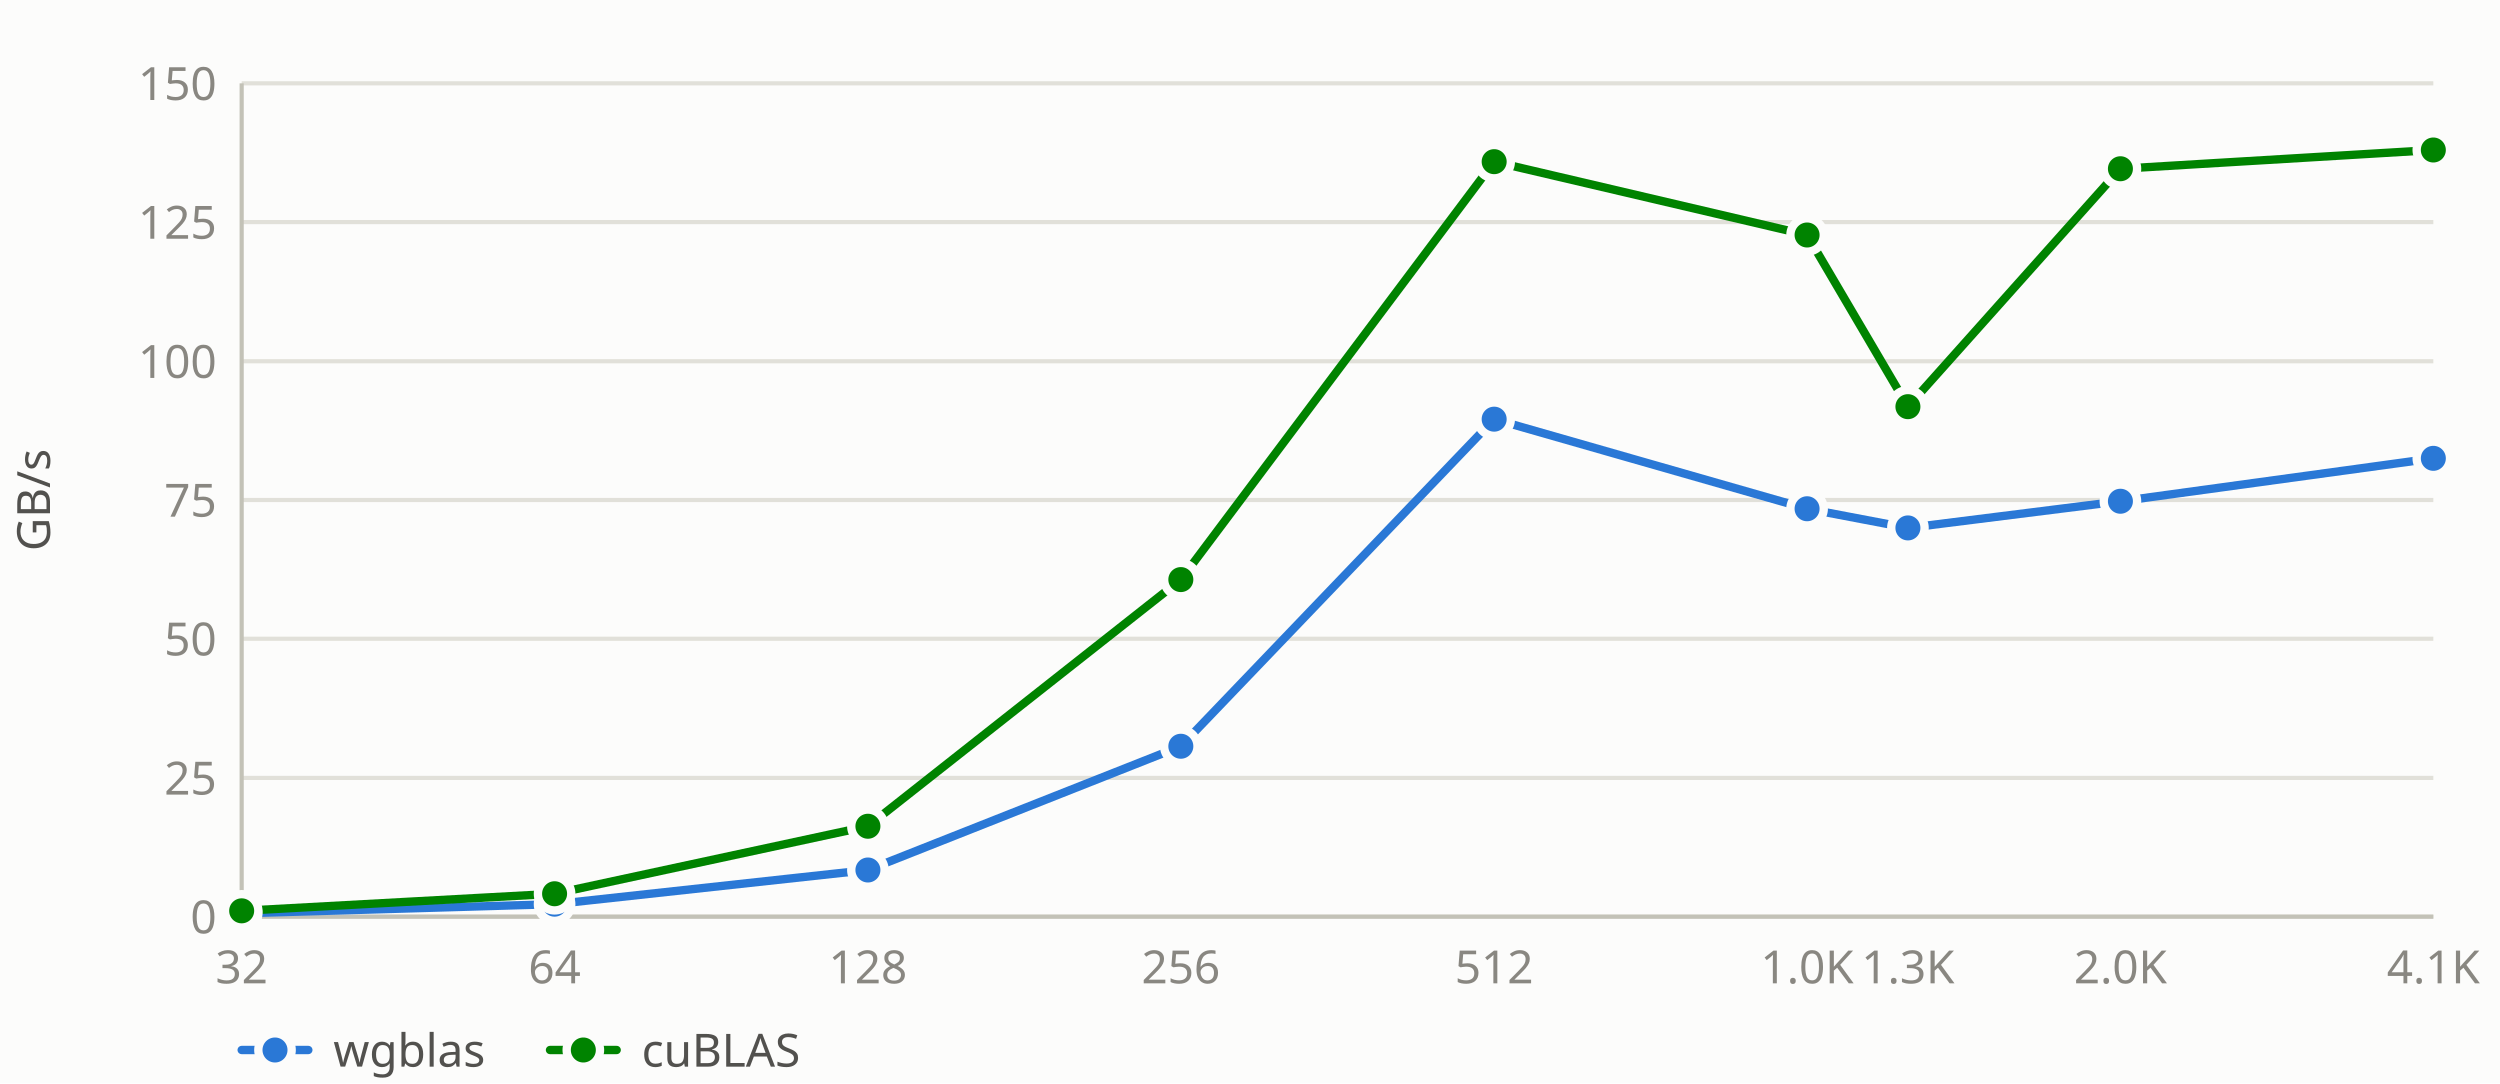
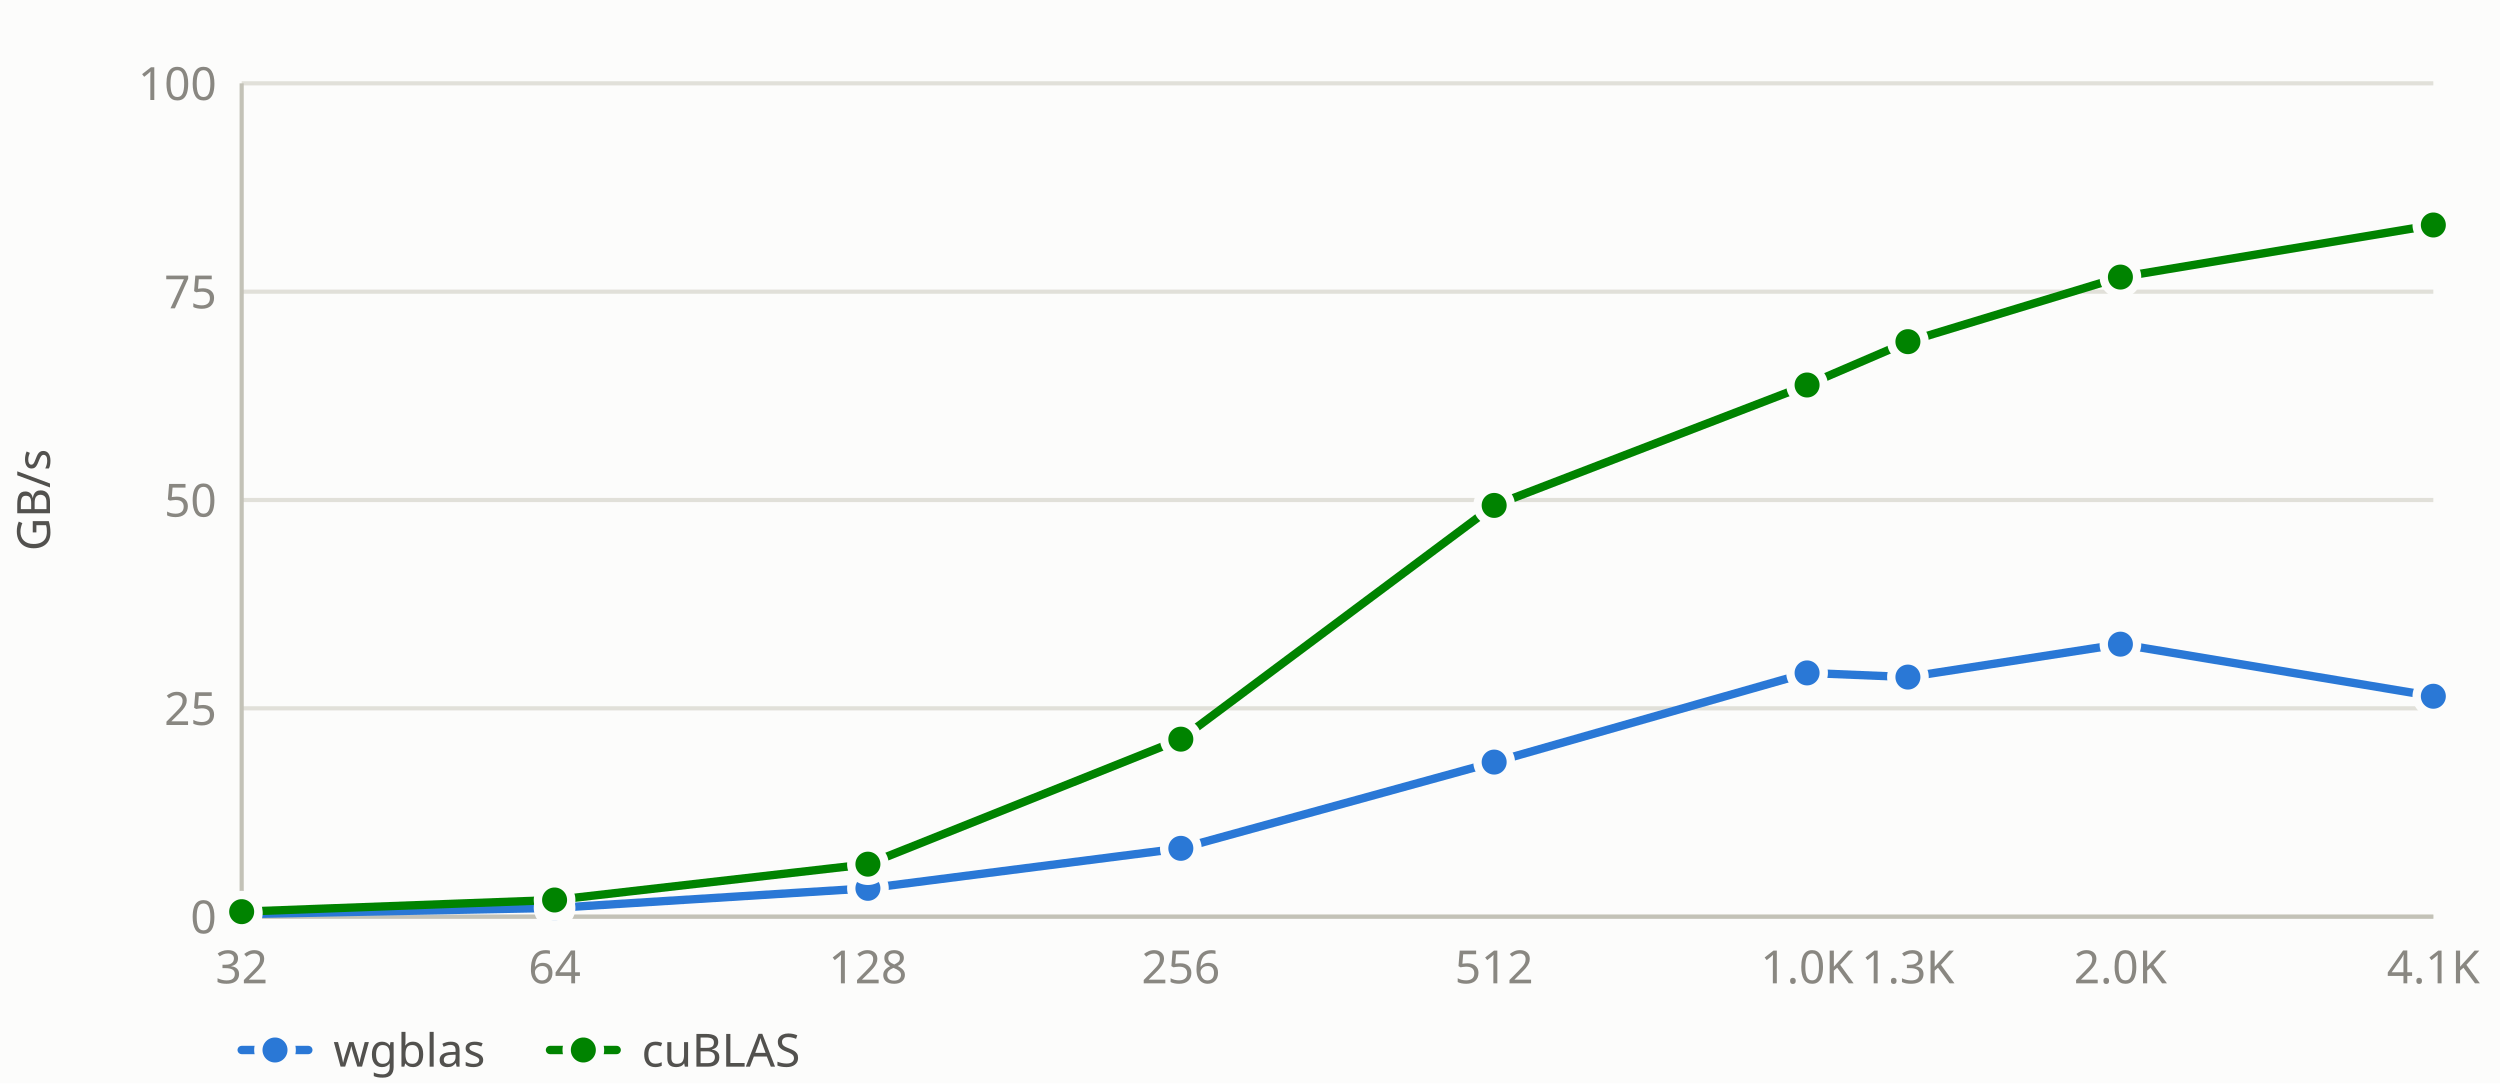
- <svg xmlns="http://www.w3.org/2000/svg" id="bc-ssyr-default-nvidia_geforce_gtx_1650-gbs" viewBox="0 0 600 260" width="600" height="260" role="img" aria-label="GB/s vs n">
-   <style>#bc-ssyr-default-nvidia_geforce_gtx_1650-gbs .bg{fill:#fcfcfb}#bc-ssyr-default-nvidia_geforce_gtx_1650-gbs .gr{stroke:#e1e0d9;stroke-width:1;fill:none}#bc-ssyr-default-nvidia_geforce_gtx_1650-gbs .ax{stroke:#c3c2b7;stroke-width:1;fill:none}#bc-ssyr-default-nvidia_geforce_gtx_1650-gbs .at{fill:#898781;font:11px/1 system-ui,sans-serif}#bc-ssyr-default-nvidia_geforce_gtx_1650-gbs .lt{fill:#52514e;font:11px/1 system-ui,sans-serif}#bc-ssyr-default-nvidia_geforce_gtx_1650-gbs .ln1{stroke:#2a78d6;fill:none;stroke-width:2;stroke-linejoin:round;stroke-linecap:round}#bc-ssyr-default-nvidia_geforce_gtx_1650-gbs .mk1{fill:#2a78d6;stroke:#fcfcfb;stroke-width:2}#bc-ssyr-default-nvidia_geforce_gtx_1650-gbs .ln2{stroke:#008300;fill:none;stroke-width:2;stroke-linejoin:round;stroke-linecap:round}#bc-ssyr-default-nvidia_geforce_gtx_1650-gbs .mk2{fill:#008300;stroke:#fcfcfb;stroke-width:2}@media(prefers-color-scheme:dark){#bc-ssyr-default-nvidia_geforce_gtx_1650-gbs .bg{fill:#1a1a19}#bc-ssyr-default-nvidia_geforce_gtx_1650-gbs .gr{stroke:#2c2c2a}#bc-ssyr-default-nvidia_geforce_gtx_1650-gbs .ax{stroke:#383835}#bc-ssyr-default-nvidia_geforce_gtx_1650-gbs .at{fill:#898781}#bc-ssyr-default-nvidia_geforce_gtx_1650-gbs .lt{fill:#c3c2b7}#bc-ssyr-default-nvidia_geforce_gtx_1650-gbs .ln1{stroke:#3987e5}#bc-ssyr-default-nvidia_geforce_gtx_1650-gbs .mk1{fill:#3987e5;stroke:#1a1a19}#bc-ssyr-default-nvidia_geforce_gtx_1650-gbs .ln2{stroke:#008300}#bc-ssyr-default-nvidia_geforce_gtx_1650-gbs .mk2{fill:#008300;stroke:#1a1a19}}:root[data-theme=dark] #bc-ssyr-default-nvidia_geforce_gtx_1650-gbs .bg{fill:#1a1a19}:root[data-theme=dark] #bc-ssyr-default-nvidia_geforce_gtx_1650-gbs .gr{stroke:#2c2c2a}:root[data-theme=dark] #bc-ssyr-default-nvidia_geforce_gtx_1650-gbs .ax{stroke:#383835}:root[data-theme=dark] #bc-ssyr-default-nvidia_geforce_gtx_1650-gbs .lt{fill:#c3c2b7}:root[data-theme=dark] #bc-ssyr-default-nvidia_geforce_gtx_1650-gbs .ln1{stroke:#3987e5}:root[data-theme=dark] #bc-ssyr-default-nvidia_geforce_gtx_1650-gbs .mk1{fill:#3987e5;stroke:#1a1a19}:root[data-theme=dark] #bc-ssyr-default-nvidia_geforce_gtx_1650-gbs .mk2{stroke:#1a1a19}</style>
+ <svg xmlns="http://www.w3.org/2000/svg" id="bc-ssymv-default-nvidia_geforce_gtx_1650-gbs" viewBox="0 0 600 260" width="600" height="260" role="img" aria-label="GB/s vs n">
+   <style>#bc-ssymv-default-nvidia_geforce_gtx_1650-gbs .bg{fill:#fcfcfb}#bc-ssymv-default-nvidia_geforce_gtx_1650-gbs .gr{stroke:#e1e0d9;stroke-width:1;fill:none}#bc-ssymv-default-nvidia_geforce_gtx_1650-gbs .ax{stroke:#c3c2b7;stroke-width:1;fill:none}#bc-ssymv-default-nvidia_geforce_gtx_1650-gbs .at{fill:#898781;font:11px/1 system-ui,sans-serif}#bc-ssymv-default-nvidia_geforce_gtx_1650-gbs .lt{fill:#52514e;font:11px/1 system-ui,sans-serif}#bc-ssymv-default-nvidia_geforce_gtx_1650-gbs .ln1{stroke:#2a78d6;fill:none;stroke-width:2;stroke-linejoin:round;stroke-linecap:round}#bc-ssymv-default-nvidia_geforce_gtx_1650-gbs .mk1{fill:#2a78d6;stroke:#fcfcfb;stroke-width:2}#bc-ssymv-default-nvidia_geforce_gtx_1650-gbs .ln2{stroke:#008300;fill:none;stroke-width:2;stroke-linejoin:round;stroke-linecap:round}#bc-ssymv-default-nvidia_geforce_gtx_1650-gbs .mk2{fill:#008300;stroke:#fcfcfb;stroke-width:2}@media(prefers-color-scheme:dark){#bc-ssymv-default-nvidia_geforce_gtx_1650-gbs .bg{fill:#1a1a19}#bc-ssymv-default-nvidia_geforce_gtx_1650-gbs .gr{stroke:#2c2c2a}#bc-ssymv-default-nvidia_geforce_gtx_1650-gbs .ax{stroke:#383835}#bc-ssymv-default-nvidia_geforce_gtx_1650-gbs .at{fill:#898781}#bc-ssymv-default-nvidia_geforce_gtx_1650-gbs .lt{fill:#c3c2b7}#bc-ssymv-default-nvidia_geforce_gtx_1650-gbs .ln1{stroke:#3987e5}#bc-ssymv-default-nvidia_geforce_gtx_1650-gbs .mk1{fill:#3987e5;stroke:#1a1a19}#bc-ssymv-default-nvidia_geforce_gtx_1650-gbs .ln2{stroke:#008300}#bc-ssymv-default-nvidia_geforce_gtx_1650-gbs .mk2{fill:#008300;stroke:#1a1a19}}:root[data-theme=dark] #bc-ssymv-default-nvidia_geforce_gtx_1650-gbs .bg{fill:#1a1a19}:root[data-theme=dark] #bc-ssymv-default-nvidia_geforce_gtx_1650-gbs .gr{stroke:#2c2c2a}:root[data-theme=dark] #bc-ssymv-default-nvidia_geforce_gtx_1650-gbs .ax{stroke:#383835}:root[data-theme=dark] #bc-ssymv-default-nvidia_geforce_gtx_1650-gbs .lt{fill:#c3c2b7}:root[data-theme=dark] #bc-ssymv-default-nvidia_geforce_gtx_1650-gbs .ln1{stroke:#3987e5}:root[data-theme=dark] #bc-ssymv-default-nvidia_geforce_gtx_1650-gbs .mk1{fill:#3987e5;stroke:#1a1a19}:root[data-theme=dark] #bc-ssymv-default-nvidia_geforce_gtx_1650-gbs .mk2{stroke:#1a1a19}</style>
  <rect class="bg" width="600" height="260" />
  <line class="gr" x1="58" y1="220.0" x2="584" y2="220.0" />
-   <line class="gr" x1="58" y1="186.7" x2="584" y2="186.7" />
-   <line class="gr" x1="58" y1="153.3" x2="584" y2="153.3" />
+   <line class="gr" x1="58" y1="170.0" x2="584" y2="170.0" />
  <line class="gr" x1="58" y1="120.0" x2="584" y2="120.0" />
-   <line class="gr" x1="58" y1="86.7" x2="584" y2="86.7" />
-   <line class="gr" x1="58" y1="53.3" x2="584" y2="53.3" />
+   <line class="gr" x1="58" y1="70.0" x2="584" y2="70.0" />
  <line class="gr" x1="58" y1="20.0" x2="584" y2="20.0" />
  <line class="ax" x1="58" y1="20" x2="58" y2="220" />
  <line class="ax" x1="58" y1="220" x2="584" y2="220" />
  <text class="at" x="52" y="224.0" text-anchor="end">0</text>
-   <text class="at" x="52" y="190.7" text-anchor="end">25</text>
-   <text class="at" x="52" y="157.3" text-anchor="end">50</text>
-   <text class="at" x="52" y="124.0" text-anchor="end">75</text>
-   <text class="at" x="52" y="90.7" text-anchor="end">100</text>
-   <text class="at" x="52" y="57.3" text-anchor="end">125</text>
-   <text class="at" x="52" y="24.0" text-anchor="end">150</text>
+   <text class="at" x="52" y="174.0" text-anchor="end">25</text>
+   <text class="at" x="52" y="124.0" text-anchor="end">50</text>
+   <text class="at" x="52" y="74.0" text-anchor="end">75</text>
+   <text class="at" x="52" y="24.0" text-anchor="end">100</text>
  <text class="lt" x="12" y="120.0" text-anchor="middle" transform="rotate(-90 12 120.0)">GB/s</text>
  <text class="at" x="58.0" y="236" text-anchor="middle">32</text>
  <text class="at" x="133.1" y="236" text-anchor="middle">64</text>
  <text class="at" x="208.3" y="236" text-anchor="middle">128</text>
  <text class="at" x="283.4" y="236" text-anchor="middle">256</text>
  <text class="at" x="358.6" y="236" text-anchor="middle">512</text>
  <text class="at" x="433.7" y="236" text-anchor="middle">1.0K</text>
  <text class="at" x="457.9" y="236" text-anchor="middle">1.3K</text>
  <text class="at" x="508.9" y="236" text-anchor="middle">2.0K</text>
  <text class="at" x="584.0" y="236" text-anchor="middle">4.1K</text>
-   <polyline class="ln1" points="58.0,219.2 133.1,217.0 208.3,208.8 283.4,179.1 358.6,100.6 433.7,122.1 457.9,126.7 508.9,120.3 584.0,110.0" />
-   <polyline class="ln2" points="58.0,218.6 133.1,214.5 208.3,198.3 283.4,139.1 358.6,38.8 433.7,56.4 457.9,97.6 508.9,40.5 584.0,36.0" />
-   <circle class="mk1" cx="58.0" cy="219.2" r="4" />
-   <circle class="mk1" cx="133.1" cy="217.0" r="4" />
-   <circle class="mk1" cx="208.3" cy="208.8" r="4" />
-   <circle class="mk1" cx="283.4" cy="179.1" r="4" />
-   <circle class="mk1" cx="358.6" cy="100.6" r="4" />
-   <circle class="mk1" cx="433.7" cy="122.1" r="4" />
-   <circle class="mk1" cx="457.9" cy="126.7" r="4" />
-   <circle class="mk1" cx="508.9" cy="120.3" r="4" />
-   <circle class="mk1" cx="584.0" cy="110.0" r="4" />
-   <circle class="mk2" cx="58.0" cy="218.6" r="4" />
-   <circle class="mk2" cx="133.1" cy="214.5" r="4" />
-   <circle class="mk2" cx="208.3" cy="198.3" r="4" />
-   <circle class="mk2" cx="283.4" cy="139.1" r="4" />
-   <circle class="mk2" cx="358.6" cy="38.8" r="4" />
-   <circle class="mk2" cx="433.7" cy="56.4" r="4" />
-   <circle class="mk2" cx="457.9" cy="97.6" r="4" />
-   <circle class="mk2" cx="508.9" cy="40.5" r="4" />
-   <circle class="mk2" cx="584.0" cy="36.0" r="4" />
+   <polyline class="ln1" points="58.0,219.4 133.1,217.9 208.3,213.2 283.4,203.6 358.6,182.9 433.7,161.5 457.9,162.5 508.9,154.6 584.0,167.1" />
+   <polyline class="ln2" points="58.0,218.8 133.1,216.0 208.3,207.4 283.4,177.4 358.6,121.3 433.7,92.4 457.9,82.0 508.9,66.5 584.0,54.0" />
+   <circle class="mk1" cx="58.0" cy="219.4" r="4" />
+   <circle class="mk1" cx="133.1" cy="217.9" r="4" />
+   <circle class="mk1" cx="208.3" cy="213.2" r="4" />
+   <circle class="mk1" cx="283.4" cy="203.6" r="4" />
+   <circle class="mk1" cx="358.6" cy="182.9" r="4" />
+   <circle class="mk1" cx="433.7" cy="161.5" r="4" />
+   <circle class="mk1" cx="457.9" cy="162.5" r="4" />
+   <circle class="mk1" cx="508.9" cy="154.6" r="4" />
+   <circle class="mk1" cx="584.0" cy="167.1" r="4" />
+   <circle class="mk2" cx="58.0" cy="218.8" r="4" />
+   <circle class="mk2" cx="133.1" cy="216.0" r="4" />
+   <circle class="mk2" cx="208.3" cy="207.4" r="4" />
+   <circle class="mk2" cx="283.4" cy="177.4" r="4" />
+   <circle class="mk2" cx="358.6" cy="121.3" r="4" />
+   <circle class="mk2" cx="433.7" cy="92.4" r="4" />
+   <circle class="mk2" cx="457.9" cy="82.0" r="4" />
+   <circle class="mk2" cx="508.9" cy="66.5" r="4" />
+   <circle class="mk2" cx="584.0" cy="54.0" r="4" />
  <line class="ln1" x1="58" y1="252" x2="74" y2="252" />
  <circle class="mk1" cx="66" cy="252" r="4" />
  <text class="lt" x="80" y="256">wgblas</text>
  <line class="ln2" x1="132" y1="252" x2="148" y2="252" />
  <circle class="mk2" cx="140" cy="252" r="4" />
  <text class="lt" x="154" y="256">cuBLAS</text>
</svg>
